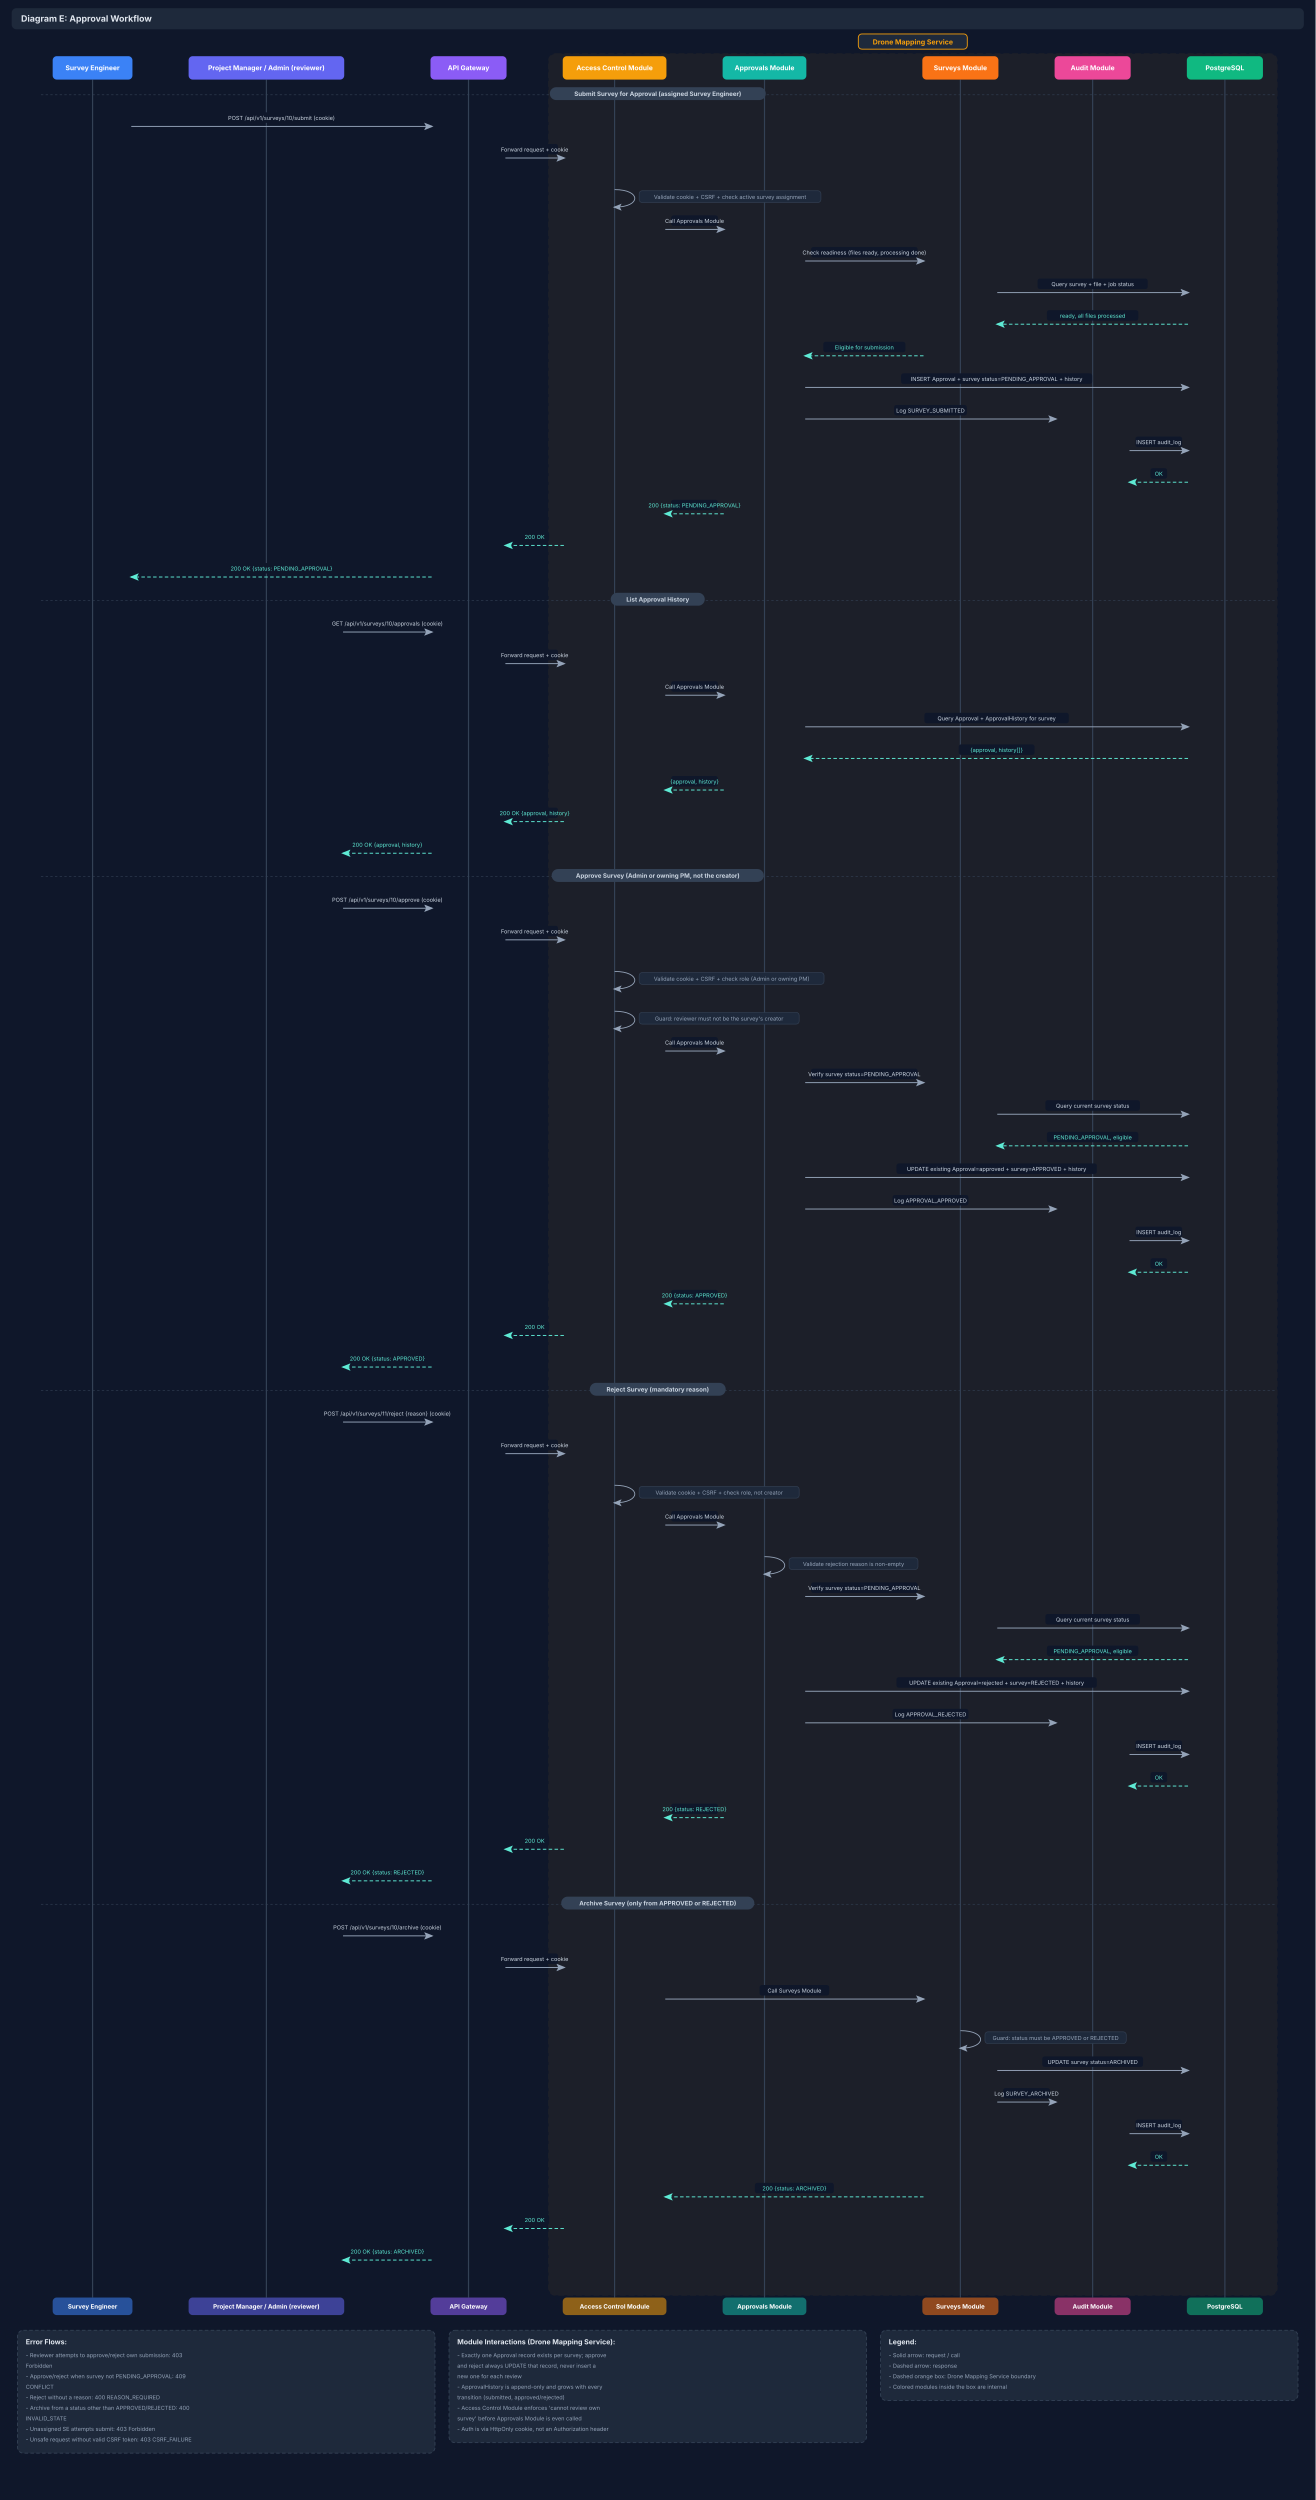
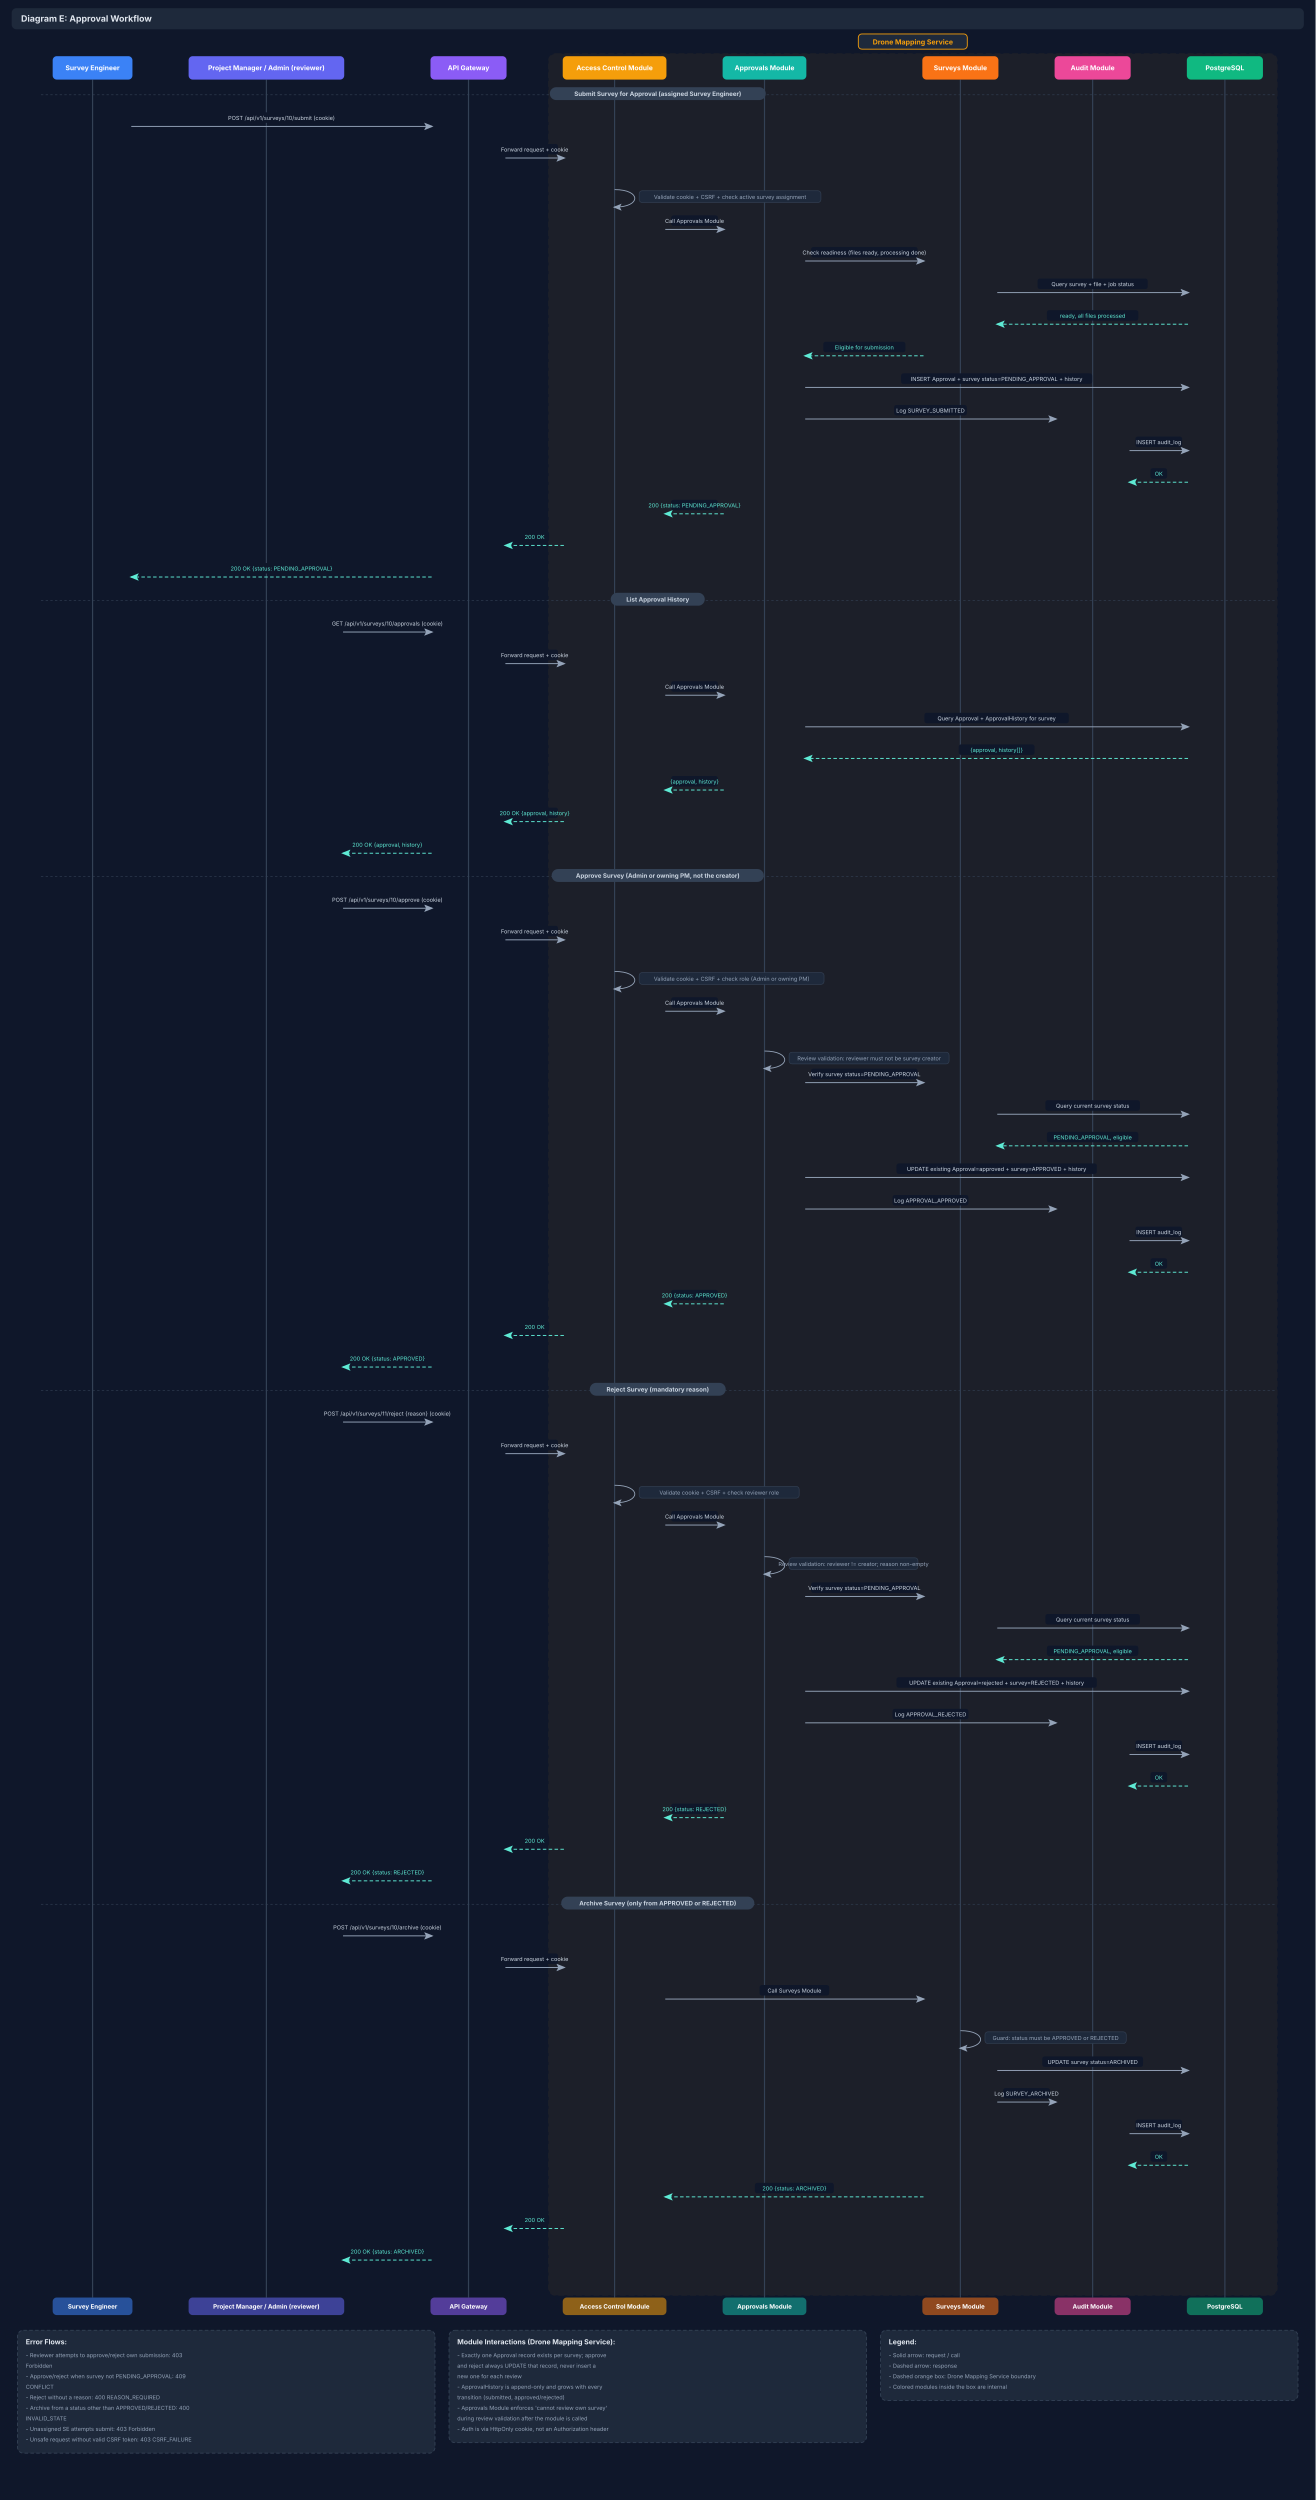
<svg xmlns="http://www.w3.org/2000/svg" viewBox="0 0 2248 4272" font-family="Inter,system-ui,sans-serif">
  <defs>
    <marker id="arrow" markerWidth="10" markerHeight="8" refX="8" refY="4" orient="auto">
      <path d="M0,0 L10,4 L0,8 L2,4 Z" fill="#94a3b8" />
    </marker>
    <marker id="arrow-dashed" markerWidth="10" markerHeight="8" refX="8" refY="4" orient="auto">
      <path d="M0,0 L10,4 L0,8 L2,4 Z" fill="#5eead4" />
    </marker>
  </defs>
  <rect x="0" y="0" width="2248" height="4272" fill="#0f172a" />
  <rect x="20" y="14" width="2208" height="36" rx="8" fill="#1e293b" />
  <text x="36" y="37" fill="#e2e8f0" font-size="15" font-weight="700">Diagram E: Approval Workflow</text>
  <rect x="937.6" y="92.0" width="1244.5" height="3830.0" rx="12" fill="#f59e0b" opacity="0.06" stroke="#f59e0b" stroke-width="2" stroke-dasharray="10,5" />
  <rect x="1466.7" y="58.0" width="186.2" height="26" rx="6" fill="#1e293b" stroke="#f59e0b" stroke-width="1.5" />
  <text x="1559.9" y="76.0" text-anchor="middle" fill="#f59e0b" font-size="12" font-weight="700">Drone Mapping Service</text>
  <line x1="158.2" y1="136.0" x2="158.2" y2="3926.0" stroke="#334155" stroke-width="2" />
  <rect x="90.0" y="96.0" width="136.3" height="40" rx="7" fill="#3b82f6" />
  <text x="158.2" y="120.0" text-anchor="middle" fill="#fff" font-size="11.5" font-weight="700">Survey Engineer</text>
  <rect x="90.0" y="3926.0" width="136.3" height="30" rx="7" fill="#3b82f6" opacity="0.55" />
  <text x="158.2" y="3945.0" text-anchor="middle" fill="#fff" font-size="10.5" font-weight="700">Survey Engineer</text>
  <line x1="455.2" y1="136.0" x2="455.2" y2="3926.0" stroke="#334155" stroke-width="2" />
  <rect x="322.3" y="96.0" width="265.9" height="40" rx="7" fill="#6366f1" />
  <text x="455.2" y="120.0" text-anchor="middle" fill="#fff" font-size="11.5" font-weight="700">Project Manager / Admin (reviewer)</text>
  <rect x="322.3" y="3926.0" width="265.9" height="30" rx="7" fill="#6366f1" opacity="0.55" />
  <text x="455.2" y="3945.0" text-anchor="middle" fill="#fff" font-size="10.5" font-weight="700">Project Manager / Admin (reviewer)</text>
  <line x1="800.6" y1="136.0" x2="800.6" y2="3926.0" stroke="#334155" stroke-width="2" />
  <rect x="735.6" y="96.0" width="130.0" height="40" rx="7" fill="#8b5cf6" />
  <text x="800.6" y="120.0" text-anchor="middle" fill="#fff" font-size="11.5" font-weight="700">API Gateway</text>
  <rect x="735.6" y="3926.0" width="130.0" height="30" rx="7" fill="#8b5cf6" opacity="0.55" />
  <text x="800.6" y="3945.0" text-anchor="middle" fill="#fff" font-size="10.5" font-weight="700">API Gateway</text>
  <line x1="1050.2" y1="136.0" x2="1050.2" y2="3926.0" stroke="#334155" stroke-width="2" />
  <rect x="961.6" y="96.0" width="177.2" height="40" rx="7" fill="#f59e0b" />
  <text x="1050.2" y="120.0" text-anchor="middle" fill="#fff" font-size="11.5" font-weight="700">Access Control Module</text>
  <rect x="961.6" y="3926.0" width="177.2" height="30" rx="7" fill="#f59e0b" opacity="0.55" />
  <text x="1050.2" y="3945.0" text-anchor="middle" fill="#fff" font-size="10.5" font-weight="700">Access Control Module</text>
  <line x1="1306.4" y1="136.0" x2="1306.4" y2="3926.0" stroke="#334155" stroke-width="2" />
  <rect x="1234.8" y="96.0" width="143.1" height="40" rx="7" fill="#14b8a6" />
  <text x="1306.4" y="120.0" text-anchor="middle" fill="#fff" font-size="11.5" font-weight="700">Approvals Module</text>
  <rect x="1234.8" y="3926.0" width="143.1" height="30" rx="7" fill="#14b8a6" opacity="0.55" />
  <text x="1306.4" y="3945.0" text-anchor="middle" fill="#fff" font-size="10.5" font-weight="700">Approvals Module</text>
  <line x1="1641.1" y1="136.0" x2="1641.1" y2="3926.0" stroke="#334155" stroke-width="2" />
  <rect x="1576.1" y="96.0" width="130.0" height="40" rx="7" fill="#f97316" />
  <text x="1641.1" y="120.0" text-anchor="middle" fill="#fff" font-size="11.5" font-weight="700">Surveys Module</text>
  <rect x="1576.1" y="3926.0" width="130.0" height="30" rx="7" fill="#f97316" opacity="0.55" />
  <text x="1641.1" y="3945.0" text-anchor="middle" fill="#fff" font-size="10.5" font-weight="700">Surveys Module</text>
  <line x1="1867.1" y1="136.0" x2="1867.1" y2="3926.0" stroke="#334155" stroke-width="2" />
  <rect x="1802.1" y="96.0" width="130.0" height="40" rx="7" fill="#ec4899" />
  <text x="1867.1" y="120.0" text-anchor="middle" fill="#fff" font-size="11.5" font-weight="700">Audit Module</text>
  <rect x="1802.1" y="3926.0" width="130.0" height="30" rx="7" fill="#ec4899" opacity="0.55" />
  <text x="1867.1" y="3945.0" text-anchor="middle" fill="#fff" font-size="10.5" font-weight="700">Audit Module</text>
  <line x1="2093.1" y1="136.0" x2="2093.1" y2="3926.0" stroke="#334155" stroke-width="2" />
  <rect x="2028.1" y="96.0" width="130.0" height="40" rx="7" fill="#10b981" />
  <text x="2093.1" y="120.0" text-anchor="middle" fill="#fff" font-size="11.5" font-weight="700">PostgreSQL</text>
  <rect x="2028.1" y="3926.0" width="130.0" height="30" rx="7" fill="#10b981" opacity="0.55" />
  <text x="2093.1" y="3945.0" text-anchor="middle" fill="#fff" font-size="10.5" font-weight="700">PostgreSQL</text>
  <line x1="70" y1="162.0" x2="2178" y2="162.0" stroke="#334155" stroke-width="1" stroke-dasharray="4,4" />
  <rect x="939.5" y="149.0" width="369.0" height="22" rx="11" fill="#334155" />
  <text x="1124.0" y="164.0" text-anchor="middle" fill="#cbd5e1" font-size="10.5" font-weight="700">Submit Survey for Approval (assigned Survey Engineer)</text>
  <line x1="224.3" y1="216.0" x2="737.6" y2="216.0" stroke="#94a3b8" stroke-width="1.6" marker-end="url(#arrow)" />
  <rect x="368.2" y="192.0" width="225.5" height="18" rx="4" fill="#0f172a" />
  <text x="481.0" y="205.0" text-anchor="middle" fill="#cbd5e1" font-size="9.5">POST /api/v1/surveys/10/submit (cookie)</text>
  <line x1="863.6" y1="270.0" x2="963.6" y2="270.0" stroke="#94a3b8" stroke-width="1.6" marker-end="url(#arrow)" />
  <rect x="873.6" y="246.0" width="80.0" height="18" rx="4" fill="#0f172a" />
  <text x="913.6" y="259.0" text-anchor="middle" fill="#cbd5e1" font-size="9.5">Forward request + cookie</text>
  <path d="M1050.2,324.0 C1096.2,324.0 1096.2,354.0 1050.2,354.0" fill="none" stroke="#94a3b8" stroke-width="1.5" marker-end="url(#arrow)" />
  <rect x="1092.2" y="326.0" width="310.6" height="20" rx="5" fill="#1e293b" stroke="#334155" />
  <text x="1247.5" y="340.0" text-anchor="middle" fill="#94a3b8" font-size="9.5">Validate cookie + CSRF + check active survey assignment</text>
  <line x1="1136.8" y1="392.0" x2="1236.8" y2="392.0" stroke="#94a3b8" stroke-width="1.6" marker-end="url(#arrow)" />
  <rect x="1146.8" y="368.0" width="80.0" height="18" rx="4" fill="#0f172a" />
  <text x="1186.8" y="381.0" text-anchor="middle" fill="#cbd5e1" font-size="9.5">Call Approvals Module</text>
  <line x1="1375.9" y1="446.0" x2="1578.1" y2="446.0" stroke="#94a3b8" stroke-width="1.6" marker-end="url(#arrow)" />
  <rect x="1385.9" y="422.0" width="182.2" height="18" rx="4" fill="#0f172a" />
  <text x="1477.0" y="435.0" text-anchor="middle" fill="#cbd5e1" font-size="9.5">Check readiness (files ready, processing done)</text>
  <line x1="1704.1" y1="500.0" x2="2030.1" y2="500.0" stroke="#94a3b8" stroke-width="1.6" marker-end="url(#arrow)" />
  <rect x="1773.0" y="476.0" width="188.2" height="18" rx="4" fill="#0f172a" />
  <text x="1867.1" y="489.0" text-anchor="middle" fill="#cbd5e1" font-size="9.5">Query survey + file + job status</text>
  <line x1="2030.1" y1="554.0" x2="1704.1" y2="554.0" stroke="#5eead4" stroke-width="1.6" stroke-dasharray="6,4" marker-end="url(#arrow-dashed)" />
  <rect x="1788.9" y="530.0" width="156.3" height="18" rx="4" fill="#0f172a" />
  <text x="1867.1" y="543.0" text-anchor="middle" fill="#5eead4" font-size="9.5">ready, all files processed</text>
  <line x1="1578.1" y1="608.0" x2="1375.9" y2="608.0" stroke="#5eead4" stroke-width="1.6" stroke-dasharray="6,4" marker-end="url(#arrow-dashed)" />
  <rect x="1406.8" y="584.0" width="140.4" height="18" rx="4" fill="#0f172a" />
  <text x="1477.0" y="597.0" text-anchor="middle" fill="#5eead4" font-size="9.5">Eligible for submission</text>
  <line x1="1375.9" y1="662.0" x2="2030.1" y2="662.0" stroke="#94a3b8" stroke-width="1.6" marker-end="url(#arrow)" />
  <rect x="1539.7" y="638.0" width="326.6" height="18" rx="4" fill="#0f172a" />
  <text x="1703.0" y="651.0" text-anchor="middle" fill="#cbd5e1" font-size="9.5">INSERT Approval + survey status=PENDING_APPROVAL + history</text>
  <line x1="1375.9" y1="716.0" x2="1804.1" y2="716.0" stroke="#94a3b8" stroke-width="1.6" marker-end="url(#arrow)" />
  <rect x="1527.8" y="692.0" width="124.4" height="18" rx="4" fill="#0f172a" />
  <text x="1590.0" y="705.0" text-anchor="middle" fill="#cbd5e1" font-size="9.5">Log SURVEY_SUBMITTED</text>
  <line x1="1930.1" y1="770.0" x2="2030.1" y2="770.0" stroke="#94a3b8" stroke-width="1.6" marker-end="url(#arrow)" />
  <rect x="1940.1" y="746.0" width="80.0" height="18" rx="4" fill="#0f172a" />
  <text x="1980.1" y="759.0" text-anchor="middle" fill="#cbd5e1" font-size="9.5">INSERT audit_log</text>
  <line x1="2030.1" y1="824.0" x2="1930.1" y2="824.0" stroke="#5eead4" stroke-width="1.6" stroke-dasharray="6,4" marker-end="url(#arrow-dashed)" />
  <rect x="1965.8" y="800.0" width="28.6" height="18" rx="4" fill="#0f172a" />
  <text x="1980.1" y="813.0" text-anchor="middle" fill="#5eead4" font-size="9.5">OK</text>
  <line x1="1236.8" y1="878.0" x2="1136.8" y2="878.0" stroke="#5eead4" stroke-width="1.6" stroke-dasharray="6,4" marker-end="url(#arrow-dashed)" />
  <rect x="1146.8" y="854.0" width="80.0" height="18" rx="4" fill="#0f172a" />
  <text x="1186.8" y="867.0" text-anchor="middle" fill="#5eead4" font-size="9.5">200 {status: PENDING_APPROVAL}</text>
  <line x1="963.6" y1="932.0" x2="863.6" y2="932.0" stroke="#5eead4" stroke-width="1.6" stroke-dasharray="6,4" marker-end="url(#arrow-dashed)" />
  <rect x="888.6" y="908.0" width="49.9" height="18" rx="4" fill="#0f172a" />
  <text x="913.6" y="921.0" text-anchor="middle" fill="#5eead4" font-size="9.5">200 OK</text>
  <line x1="737.6" y1="986.0" x2="224.3" y2="986.0" stroke="#5eead4" stroke-width="1.6" stroke-dasharray="6,4" marker-end="url(#arrow-dashed)" />
  <rect x="384.2" y="962.0" width="193.6" height="18" rx="4" fill="#0f172a" />
  <text x="481.0" y="975.0" text-anchor="middle" fill="#5eead4" font-size="9.5">200 OK {status: PENDING_APPROVAL}</text>
  <line x1="70" y1="1026.0" x2="2178" y2="1026.0" stroke="#334155" stroke-width="1" stroke-dasharray="4,4" />
  <rect x="1043.6" y="1013.0" width="160.7" height="22" rx="11" fill="#334155" />
  <text x="1124.0" y="1028.0" text-anchor="middle" fill="#cbd5e1" font-size="10.5" font-weight="700">List Approval History</text>
  <line x1="586.2" y1="1080.0" x2="737.6" y2="1080.0" stroke="#94a3b8" stroke-width="1.6" marker-end="url(#arrow)" />
  <rect x="596.2" y="1056.0" width="131.4" height="18" rx="4" fill="#0f172a" />
  <text x="661.9" y="1069.0" text-anchor="middle" fill="#cbd5e1" font-size="9.5">GET /api/v1/surveys/10/approvals (cookie)</text>
  <line x1="863.6" y1="1134.0" x2="963.6" y2="1134.0" stroke="#94a3b8" stroke-width="1.6" marker-end="url(#arrow)" />
  <rect x="873.6" y="1110.0" width="80.0" height="18" rx="4" fill="#0f172a" />
  <text x="913.6" y="1123.0" text-anchor="middle" fill="#cbd5e1" font-size="9.5">Forward request + cookie</text>
  <line x1="1136.8" y1="1188.0" x2="1236.8" y2="1188.0" stroke="#94a3b8" stroke-width="1.6" marker-end="url(#arrow)" />
  <rect x="1146.8" y="1164.0" width="80.0" height="18" rx="4" fill="#0f172a" />
  <text x="1186.8" y="1177.0" text-anchor="middle" fill="#cbd5e1" font-size="9.5">Call Approvals Module</text>
  <line x1="1375.9" y1="1242.0" x2="2030.1" y2="1242.0" stroke="#94a3b8" stroke-width="1.6" marker-end="url(#arrow)" />
  <rect x="1579.6" y="1218.0" width="246.8" height="18" rx="4" fill="#0f172a" />
  <text x="1703.0" y="1231.0" text-anchor="middle" fill="#cbd5e1" font-size="9.5">Query Approval + ApprovalHistory for survey</text>
  <line x1="2030.1" y1="1296.0" x2="1375.9" y2="1296.0" stroke="#5eead4" stroke-width="1.6" stroke-dasharray="6,4" marker-end="url(#arrow-dashed)" />
  <rect x="1638.2" y="1272.0" width="129.7" height="18" rx="4" fill="#0f172a" />
  <text x="1703.0" y="1285.0" text-anchor="middle" fill="#5eead4" font-size="9.5">{approval, history[]}</text>
  <line x1="1236.8" y1="1350.0" x2="1136.8" y2="1350.0" stroke="#5eead4" stroke-width="1.6" stroke-dasharray="6,4" marker-end="url(#arrow-dashed)" />
  <rect x="1146.8" y="1326.0" width="80.0" height="18" rx="4" fill="#0f172a" />
  <text x="1186.8" y="1339.0" text-anchor="middle" fill="#5eead4" font-size="9.5">{approval, history}</text>
  <line x1="963.6" y1="1404.0" x2="863.6" y2="1404.0" stroke="#5eead4" stroke-width="1.6" stroke-dasharray="6,4" marker-end="url(#arrow-dashed)" />
  <rect x="873.6" y="1380.0" width="80.0" height="18" rx="4" fill="#0f172a" />
  <text x="913.6" y="1393.0" text-anchor="middle" fill="#5eead4" font-size="9.5">200 OK {approval, history}</text>
  <line x1="737.6" y1="1458.0" x2="586.2" y2="1458.0" stroke="#5eead4" stroke-width="1.6" stroke-dasharray="6,4" marker-end="url(#arrow-dashed)" />
  <rect x="596.2" y="1434.0" width="131.4" height="18" rx="4" fill="#0f172a" />
  <text x="661.9" y="1447.0" text-anchor="middle" fill="#5eead4" font-size="9.5">200 OK {approval, history}</text>
  <line x1="70" y1="1498.0" x2="2178" y2="1498.0" stroke="#334155" stroke-width="1" stroke-dasharray="4,4" />
  <rect x="942.7" y="1485.0" width="362.5" height="22" rx="11" fill="#334155" />
  <text x="1124.0" y="1500.0" text-anchor="middle" fill="#cbd5e1" font-size="10.5" font-weight="700">Approve Survey (Admin or owning PM, not the creator)</text>
  <line x1="586.2" y1="1552.0" x2="737.6" y2="1552.0" stroke="#94a3b8" stroke-width="1.6" marker-end="url(#arrow)" />
  <rect x="596.2" y="1528.0" width="131.4" height="18" rx="4" fill="#0f172a" />
  <text x="661.9" y="1541.0" text-anchor="middle" fill="#cbd5e1" font-size="9.5">POST /api/v1/surveys/10/approve (cookie)</text>
  <line x1="863.6" y1="1606.0" x2="963.6" y2="1606.0" stroke="#94a3b8" stroke-width="1.6" marker-end="url(#arrow)" />
  <rect x="873.6" y="1582.0" width="80.0" height="18" rx="4" fill="#0f172a" />
  <text x="913.6" y="1595.0" text-anchor="middle" fill="#cbd5e1" font-size="9.5">Forward request + cookie</text>
  <path d="M1050.2,1660.0 C1096.2,1660.0 1096.2,1690.0 1050.2,1690.0" fill="none" stroke="#94a3b8" stroke-width="1.5" marker-end="url(#arrow)" />
  <rect x="1092.2" y="1662.0" width="315.9" height="20" rx="5" fill="#1e293b" stroke="#334155" />
  <text x="1250.2" y="1676.0" text-anchor="middle" fill="#94a3b8" font-size="9.5">Validate cookie + CSRF + check role (Admin or owning PM)</text>
-   <path d="M1050.2,1728.0 C1096.2,1728.0 1096.2,1758.0 1050.2,1758.0" fill="none" stroke="#94a3b8" stroke-width="1.5" marker-end="url(#arrow)" />
-   <rect x="1092.2" y="1730.0" width="273.4" height="20" rx="5" fill="#1e293b" stroke="#334155" />
-   <text x="1228.9" y="1744.0" text-anchor="middle" fill="#94a3b8" font-size="9.5">Guard: reviewer must not be the survey's creator</text>
-   <line x1="1136.8" y1="1796.0" x2="1236.8" y2="1796.0" stroke="#94a3b8" stroke-width="1.6" marker-end="url(#arrow)" />
-   <rect x="1146.8" y="1772.0" width="80.0" height="18" rx="4" fill="#0f172a" />
-   <text x="1186.8" y="1785.0" text-anchor="middle" fill="#cbd5e1" font-size="9.5">Call Approvals Module</text>
+   <line x1="1136.8" y1="1728.0" x2="1236.8" y2="1728.0" stroke="#94a3b8" stroke-width="1.6" marker-end="url(#arrow)" />
+   <rect x="1146.8" y="1704.0" width="80.0" height="18" rx="4" fill="#0f172a" />
+   <text x="1186.8" y="1717.0" text-anchor="middle" fill="#cbd5e1" font-size="9.5">Call Approvals Module</text>
+   <path d="M1306.4,1796.0 C1352.4,1796.0 1352.4,1826.0 1306.4,1826.0" fill="none" stroke="#94a3b8" stroke-width="1.5" marker-end="url(#arrow)" />
+   <rect x="1348.4" y="1798.0" width="273.4" height="20" rx="5" fill="#1e293b" stroke="#334155" />
+   <text x="1485.1" y="1812.0" text-anchor="middle" fill="#94a3b8" font-size="9.5">Review validation: reviewer must not be survey creator</text>
  <line x1="1375.9" y1="1850.0" x2="1578.1" y2="1850.0" stroke="#94a3b8" stroke-width="1.6" marker-end="url(#arrow)" />
  <rect x="1385.9" y="1826.0" width="182.2" height="18" rx="4" fill="#0f172a" />
  <text x="1477.0" y="1839.0" text-anchor="middle" fill="#cbd5e1" font-size="9.5">Verify survey status=PENDING_APPROVAL</text>
  <line x1="1704.1" y1="1904.0" x2="2030.1" y2="1904.0" stroke="#94a3b8" stroke-width="1.6" marker-end="url(#arrow)" />
  <rect x="1786.3" y="1880.0" width="161.6" height="18" rx="4" fill="#0f172a" />
  <text x="1867.1" y="1893.0" text-anchor="middle" fill="#cbd5e1" font-size="9.5">Query current survey status</text>
  <line x1="2030.1" y1="1958.0" x2="1704.1" y2="1958.0" stroke="#5eead4" stroke-width="1.6" stroke-dasharray="6,4" marker-end="url(#arrow-dashed)" />
  <rect x="1788.9" y="1934.0" width="156.3" height="18" rx="4" fill="#0f172a" />
  <text x="1867.1" y="1947.0" text-anchor="middle" fill="#5eead4" font-size="9.5">PENDING_APPROVAL, eligible</text>
  <line x1="1375.9" y1="2012.0" x2="2030.1" y2="2012.0" stroke="#94a3b8" stroke-width="1.6" marker-end="url(#arrow)" />
  <rect x="1531.8" y="1988.0" width="342.5" height="18" rx="4" fill="#0f172a" />
  <text x="1703.0" y="2001.0" text-anchor="middle" fill="#cbd5e1" font-size="9.5">UPDATE existing Approval=approved + survey=APPROVED + history</text>
  <line x1="1375.9" y1="2066.0" x2="1804.1" y2="2066.0" stroke="#94a3b8" stroke-width="1.6" marker-end="url(#arrow)" />
  <rect x="1525.2" y="2042.0" width="129.7" height="18" rx="4" fill="#0f172a" />
  <text x="1590.0" y="2055.0" text-anchor="middle" fill="#cbd5e1" font-size="9.5">Log APPROVAL_APPROVED</text>
  <line x1="1930.1" y1="2120.0" x2="2030.1" y2="2120.0" stroke="#94a3b8" stroke-width="1.6" marker-end="url(#arrow)" />
  <rect x="1940.1" y="2096.0" width="80.0" height="18" rx="4" fill="#0f172a" />
  <text x="1980.1" y="2109.0" text-anchor="middle" fill="#cbd5e1" font-size="9.5">INSERT audit_log</text>
  <line x1="2030.1" y1="2174.0" x2="1930.1" y2="2174.0" stroke="#5eead4" stroke-width="1.6" stroke-dasharray="6,4" marker-end="url(#arrow-dashed)" />
  <rect x="1965.8" y="2150.0" width="28.6" height="18" rx="4" fill="#0f172a" />
  <text x="1980.1" y="2163.0" text-anchor="middle" fill="#5eead4" font-size="9.5">OK</text>
  <line x1="1236.8" y1="2228.0" x2="1136.8" y2="2228.0" stroke="#5eead4" stroke-width="1.6" stroke-dasharray="6,4" marker-end="url(#arrow-dashed)" />
  <rect x="1146.8" y="2204.0" width="80.0" height="18" rx="4" fill="#0f172a" />
  <text x="1186.8" y="2217.0" text-anchor="middle" fill="#5eead4" font-size="9.5">200 {status: APPROVED}</text>
  <line x1="963.6" y1="2282.0" x2="863.6" y2="2282.0" stroke="#5eead4" stroke-width="1.6" stroke-dasharray="6,4" marker-end="url(#arrow-dashed)" />
  <rect x="888.6" y="2258.0" width="49.9" height="18" rx="4" fill="#0f172a" />
  <text x="913.6" y="2271.0" text-anchor="middle" fill="#5eead4" font-size="9.5">200 OK</text>
  <line x1="737.6" y1="2336.0" x2="586.2" y2="2336.0" stroke="#5eead4" stroke-width="1.6" stroke-dasharray="6,4" marker-end="url(#arrow-dashed)" />
  <rect x="596.2" y="2312.0" width="131.4" height="18" rx="4" fill="#0f172a" />
  <text x="661.9" y="2325.0" text-anchor="middle" fill="#5eead4" font-size="9.5">200 OK {status: APPROVED}</text>
  <line x1="70" y1="2376.0" x2="2178" y2="2376.0" stroke="#334155" stroke-width="1" stroke-dasharray="4,4" />
  <rect x="1007.8" y="2363.0" width="232.3" height="22" rx="11" fill="#334155" />
  <text x="1124.0" y="2378.0" text-anchor="middle" fill="#cbd5e1" font-size="10.5" font-weight="700">Reject Survey (mandatory reason)</text>
  <line x1="586.2" y1="2430.0" x2="737.6" y2="2430.0" stroke="#94a3b8" stroke-width="1.6" marker-end="url(#arrow)" />
  <rect x="596.2" y="2406.0" width="131.4" height="18" rx="4" fill="#0f172a" />
  <text x="661.9" y="2419.0" text-anchor="middle" fill="#cbd5e1" font-size="9.5">POST /api/v1/surveys/11/reject {reason} (cookie)</text>
  <line x1="863.6" y1="2484.0" x2="963.6" y2="2484.0" stroke="#94a3b8" stroke-width="1.6" marker-end="url(#arrow)" />
  <rect x="873.6" y="2460.0" width="80.0" height="18" rx="4" fill="#0f172a" />
  <text x="913.6" y="2473.0" text-anchor="middle" fill="#cbd5e1" font-size="9.5">Forward request + cookie</text>
  <path d="M1050.2,2538.0 C1096.2,2538.0 1096.2,2568.0 1050.2,2568.0" fill="none" stroke="#94a3b8" stroke-width="1.5" marker-end="url(#arrow)" />
  <rect x="1092.2" y="2540.0" width="273.4" height="20" rx="5" fill="#1e293b" stroke="#334155" />
-   <text x="1228.9" y="2554.0" text-anchor="middle" fill="#94a3b8" font-size="9.5">Validate cookie + CSRF + check role, not creator</text>
+   <text x="1228.9" y="2554.0" text-anchor="middle" fill="#94a3b8" font-size="9.5">Validate cookie + CSRF + check reviewer role</text>
  <line x1="1136.8" y1="2606.0" x2="1236.8" y2="2606.0" stroke="#94a3b8" stroke-width="1.6" marker-end="url(#arrow)" />
  <rect x="1146.8" y="2582.0" width="80.0" height="18" rx="4" fill="#0f172a" />
  <text x="1186.8" y="2595.0" text-anchor="middle" fill="#cbd5e1" font-size="9.5">Call Approvals Module</text>
  <path d="M1306.4,2660.0 C1352.4,2660.0 1352.4,2690.0 1306.4,2690.0" fill="none" stroke="#94a3b8" stroke-width="1.5" marker-end="url(#arrow)" />
  <rect x="1348.4" y="2662.0" width="220.2" height="20" rx="5" fill="#1e293b" stroke="#334155" />
-   <text x="1458.5" y="2676.0" text-anchor="middle" fill="#94a3b8" font-size="9.5">Validate rejection reason is non-empty</text>
+   <text x="1458.5" y="2676.0" text-anchor="middle" fill="#94a3b8" font-size="9.5">Review validation: reviewer != creator; reason non-empty</text>
  <line x1="1375.9" y1="2728.0" x2="1578.1" y2="2728.0" stroke="#94a3b8" stroke-width="1.6" marker-end="url(#arrow)" />
  <rect x="1385.9" y="2704.0" width="182.2" height="18" rx="4" fill="#0f172a" />
  <text x="1477.0" y="2717.0" text-anchor="middle" fill="#cbd5e1" font-size="9.5">Verify survey status=PENDING_APPROVAL</text>
  <line x1="1704.1" y1="2782.0" x2="2030.1" y2="2782.0" stroke="#94a3b8" stroke-width="1.6" marker-end="url(#arrow)" />
  <rect x="1786.3" y="2758.0" width="161.6" height="18" rx="4" fill="#0f172a" />
  <text x="1867.1" y="2771.0" text-anchor="middle" fill="#cbd5e1" font-size="9.5">Query current survey status</text>
  <line x1="2030.1" y1="2836.0" x2="1704.1" y2="2836.0" stroke="#5eead4" stroke-width="1.6" stroke-dasharray="6,4" marker-end="url(#arrow-dashed)" />
  <rect x="1788.9" y="2812.0" width="156.3" height="18" rx="4" fill="#0f172a" />
  <text x="1867.1" y="2825.0" text-anchor="middle" fill="#5eead4" font-size="9.5">PENDING_APPROVAL, eligible</text>
  <line x1="1375.9" y1="2890.0" x2="2030.1" y2="2890.0" stroke="#94a3b8" stroke-width="1.6" marker-end="url(#arrow)" />
  <rect x="1531.8" y="2866.0" width="342.5" height="18" rx="4" fill="#0f172a" />
  <text x="1703.0" y="2879.0" text-anchor="middle" fill="#cbd5e1" font-size="9.5">UPDATE existing Approval=rejected + survey=REJECTED + history</text>
  <line x1="1375.9" y1="2944.0" x2="1804.1" y2="2944.0" stroke="#94a3b8" stroke-width="1.6" marker-end="url(#arrow)" />
  <rect x="1525.2" y="2920.0" width="129.7" height="18" rx="4" fill="#0f172a" />
  <text x="1590.0" y="2933.0" text-anchor="middle" fill="#cbd5e1" font-size="9.5">Log APPROVAL_REJECTED</text>
  <line x1="1930.1" y1="2998.0" x2="2030.1" y2="2998.0" stroke="#94a3b8" stroke-width="1.6" marker-end="url(#arrow)" />
  <rect x="1940.1" y="2974.0" width="80.0" height="18" rx="4" fill="#0f172a" />
  <text x="1980.1" y="2987.0" text-anchor="middle" fill="#cbd5e1" font-size="9.5">INSERT audit_log</text>
  <line x1="2030.1" y1="3052.0" x2="1930.1" y2="3052.0" stroke="#5eead4" stroke-width="1.6" stroke-dasharray="6,4" marker-end="url(#arrow-dashed)" />
  <rect x="1965.8" y="3028.0" width="28.6" height="18" rx="4" fill="#0f172a" />
  <text x="1980.1" y="3041.0" text-anchor="middle" fill="#5eead4" font-size="9.5">OK</text>
  <line x1="1236.8" y1="3106.0" x2="1136.8" y2="3106.0" stroke="#5eead4" stroke-width="1.6" stroke-dasharray="6,4" marker-end="url(#arrow-dashed)" />
  <rect x="1146.8" y="3082.0" width="80.0" height="18" rx="4" fill="#0f172a" />
  <text x="1186.8" y="3095.0" text-anchor="middle" fill="#5eead4" font-size="9.5">200 {status: REJECTED}</text>
  <line x1="963.6" y1="3160.0" x2="863.6" y2="3160.0" stroke="#5eead4" stroke-width="1.6" stroke-dasharray="6,4" marker-end="url(#arrow-dashed)" />
  <rect x="888.6" y="3136.0" width="49.9" height="18" rx="4" fill="#0f172a" />
  <text x="913.6" y="3149.0" text-anchor="middle" fill="#5eead4" font-size="9.5">200 OK</text>
  <line x1="737.6" y1="3214.0" x2="586.2" y2="3214.0" stroke="#5eead4" stroke-width="1.6" stroke-dasharray="6,4" marker-end="url(#arrow-dashed)" />
  <rect x="596.2" y="3190.0" width="131.4" height="18" rx="4" fill="#0f172a" />
  <text x="661.9" y="3203.0" text-anchor="middle" fill="#5eead4" font-size="9.5">200 OK {status: REJECTED}</text>
  <line x1="70" y1="3254.0" x2="2178" y2="3254.0" stroke="#334155" stroke-width="1" stroke-dasharray="4,4" />
  <rect x="959.0" y="3241.0" width="330.0" height="22" rx="11" fill="#334155" />
  <text x="1124.0" y="3256.0" text-anchor="middle" fill="#cbd5e1" font-size="10.5" font-weight="700">Archive Survey (only from APPROVED or REJECTED)</text>
  <line x1="586.2" y1="3308.0" x2="737.6" y2="3308.0" stroke="#94a3b8" stroke-width="1.6" marker-end="url(#arrow)" />
  <rect x="596.2" y="3284.0" width="131.4" height="18" rx="4" fill="#0f172a" />
  <text x="661.9" y="3297.0" text-anchor="middle" fill="#cbd5e1" font-size="9.5">POST /api/v1/surveys/10/archive (cookie)</text>
  <line x1="863.6" y1="3362.0" x2="963.6" y2="3362.0" stroke="#94a3b8" stroke-width="1.6" marker-end="url(#arrow)" />
  <rect x="873.6" y="3338.0" width="80.0" height="18" rx="4" fill="#0f172a" />
  <text x="913.6" y="3351.0" text-anchor="middle" fill="#cbd5e1" font-size="9.5">Forward request + cookie</text>
  <line x1="1136.8" y1="3416.0" x2="1578.1" y2="3416.0" stroke="#94a3b8" stroke-width="1.6" marker-end="url(#arrow)" />
  <rect x="1297.9" y="3392.0" width="119.1" height="18" rx="4" fill="#0f172a" />
  <text x="1357.5" y="3405.0" text-anchor="middle" fill="#cbd5e1" font-size="9.5">Call Surveys Module</text>
  <path d="M1641.1,3470.0 C1687.1,3470.0 1687.1,3500.0 1641.1,3500.0" fill="none" stroke="#94a3b8" stroke-width="1.5" marker-end="url(#arrow)" />
  <rect x="1683.1" y="3472.0" width="241.4" height="20" rx="5" fill="#1e293b" stroke="#334155" />
  <text x="1803.8" y="3486.0" text-anchor="middle" fill="#94a3b8" font-size="9.5">Guard: status must be APPROVED or REJECTED</text>
  <line x1="1704.1" y1="3538.0" x2="2030.1" y2="3538.0" stroke="#94a3b8" stroke-width="1.6" marker-end="url(#arrow)" />
  <rect x="1781.0" y="3514.0" width="172.3" height="18" rx="4" fill="#0f172a" />
  <text x="1867.1" y="3527.0" text-anchor="middle" fill="#cbd5e1" font-size="9.5">UPDATE survey status=ARCHIVED</text>
  <line x1="1704.1" y1="3592.0" x2="1804.1" y2="3592.0" stroke="#94a3b8" stroke-width="1.6" marker-end="url(#arrow)" />
  <rect x="1714.1" y="3568.0" width="80.0" height="18" rx="4" fill="#0f172a" />
  <text x="1754.1" y="3581.0" text-anchor="middle" fill="#cbd5e1" font-size="9.5">Log SURVEY_ARCHIVED</text>
  <line x1="1930.1" y1="3646.0" x2="2030.1" y2="3646.0" stroke="#94a3b8" stroke-width="1.6" marker-end="url(#arrow)" />
  <rect x="1940.1" y="3622.0" width="80.0" height="18" rx="4" fill="#0f172a" />
  <text x="1980.1" y="3635.0" text-anchor="middle" fill="#cbd5e1" font-size="9.5">INSERT audit_log</text>
  <line x1="2030.1" y1="3700.0" x2="1930.1" y2="3700.0" stroke="#5eead4" stroke-width="1.6" stroke-dasharray="6,4" marker-end="url(#arrow-dashed)" />
  <rect x="1965.8" y="3676.0" width="28.6" height="18" rx="4" fill="#0f172a" />
  <text x="1980.1" y="3689.0" text-anchor="middle" fill="#5eead4" font-size="9.5">OK</text>
  <line x1="1578.1" y1="3754.0" x2="1136.8" y2="3754.0" stroke="#5eead4" stroke-width="1.6" stroke-dasharray="6,4" marker-end="url(#arrow-dashed)" />
  <rect x="1289.9" y="3730.0" width="135.0" height="18" rx="4" fill="#0f172a" />
  <text x="1357.5" y="3743.0" text-anchor="middle" fill="#5eead4" font-size="9.5">200 {status: ARCHIVED}</text>
  <line x1="963.6" y1="3808.0" x2="863.6" y2="3808.0" stroke="#5eead4" stroke-width="1.6" stroke-dasharray="6,4" marker-end="url(#arrow-dashed)" />
  <rect x="888.6" y="3784.0" width="49.9" height="18" rx="4" fill="#0f172a" />
  <text x="913.6" y="3797.0" text-anchor="middle" fill="#5eead4" font-size="9.5">200 OK</text>
  <line x1="737.6" y1="3862.0" x2="586.2" y2="3862.0" stroke="#5eead4" stroke-width="1.6" stroke-dasharray="6,4" marker-end="url(#arrow-dashed)" />
  <rect x="596.2" y="3838.0" width="131.4" height="18" rx="4" fill="#0f172a" />
  <text x="661.9" y="3851.0" text-anchor="middle" fill="#5eead4" font-size="9.5">200 OK {status: ARCHIVED}</text>
  <rect x="30.0" y="3982.0" width="713.3" height="210.0" rx="10" fill="#1e293b" stroke="#334155" stroke-width="1.5" stroke-dasharray="6,4" />
  <text x="44.0" y="4006.0" fill="#e2e8f0" font-size="12" font-weight="700">Error Flows:</text>
  <text x="44.0" y="4028.0" fill="#94a3b8" font-size="9.5">- Reviewer attempts to approve/reject own submission: 403</text>
  <text x="44.0" y="4046.0" fill="#94a3b8" font-size="9.5">  Forbidden</text>
  <text x="44.0" y="4064.0" fill="#94a3b8" font-size="9.5">- Approve/reject when survey not PENDING_APPROVAL: 409</text>
  <text x="44.0" y="4082.0" fill="#94a3b8" font-size="9.5">  CONFLICT</text>
  <text x="44.0" y="4100.0" fill="#94a3b8" font-size="9.5">- Reject without a reason: 400 REASON_REQUIRED</text>
  <text x="44.0" y="4118.0" fill="#94a3b8" font-size="9.5">- Archive from a status other than APPROVED/REJECTED: 400</text>
  <text x="44.0" y="4136.0" fill="#94a3b8" font-size="9.5">  INVALID_STATE</text>
  <text x="44.0" y="4154.0" fill="#94a3b8" font-size="9.5">- Unassigned SE attempts submit: 403 Forbidden</text>
  <text x="44.0" y="4172.0" fill="#94a3b8" font-size="9.5">- Unsafe request without valid CSRF token: 403 CSRF_FAILURE</text>
  <rect x="767.3" y="3982.0" width="713.3" height="192.0" rx="10" fill="#1e293b" stroke="#334155" stroke-width="1.5" stroke-dasharray="6,4" />
  <text x="781.3" y="4006.0" fill="#e2e8f0" font-size="12" font-weight="700">Module Interactions (Drone Mapping Service):</text>
  <text x="781.3" y="4028.0" fill="#94a3b8" font-size="9.5">- Exactly one Approval record exists per survey; approve</text>
  <text x="781.3" y="4046.0" fill="#94a3b8" font-size="9.5">  and reject always UPDATE that record, never insert a</text>
  <text x="781.3" y="4064.0" fill="#94a3b8" font-size="9.5">  new one for each review</text>
  <text x="781.3" y="4082.0" fill="#94a3b8" font-size="9.5">- ApprovalHistory is append-only and grows with every</text>
  <text x="781.3" y="4100.0" fill="#94a3b8" font-size="9.5">  transition (submitted, approved/rejected)</text>
-   <text x="781.3" y="4118.0" fill="#94a3b8" font-size="9.5">- Access Control Module enforces 'cannot review own</text>
-   <text x="781.3" y="4136.0" fill="#94a3b8" font-size="9.5">  survey' before Approvals Module is even called</text>
+   <text x="781.3" y="4118.0" fill="#94a3b8" font-size="9.5">- Approvals Module enforces 'cannot review own survey'</text>
+   <text x="781.3" y="4136.0" fill="#94a3b8" font-size="9.5">  during review validation after the module is called</text>
  <text x="781.3" y="4154.0" fill="#94a3b8" font-size="9.5">- Auth is via HttpOnly cookie, not an Authorization header</text>
  <rect x="1504.7" y="3982.0" width="713.3" height="120.0" rx="10" fill="#1e293b" stroke="#334155" stroke-width="1.5" stroke-dasharray="6,4" />
  <text x="1518.7" y="4006.0" fill="#e2e8f0" font-size="12" font-weight="700">Legend:</text>
  <text x="1518.7" y="4028.0" fill="#94a3b8" font-size="9.5">- Solid arrow: request / call</text>
  <text x="1518.7" y="4046.0" fill="#94a3b8" font-size="9.5">- Dashed arrow: response</text>
  <text x="1518.7" y="4064.0" fill="#94a3b8" font-size="9.5">- Dashed orange box: Drone Mapping Service boundary</text>
  <text x="1518.7" y="4082.0" fill="#94a3b8" font-size="9.5">- Colored modules inside the box are internal</text>
</svg>
